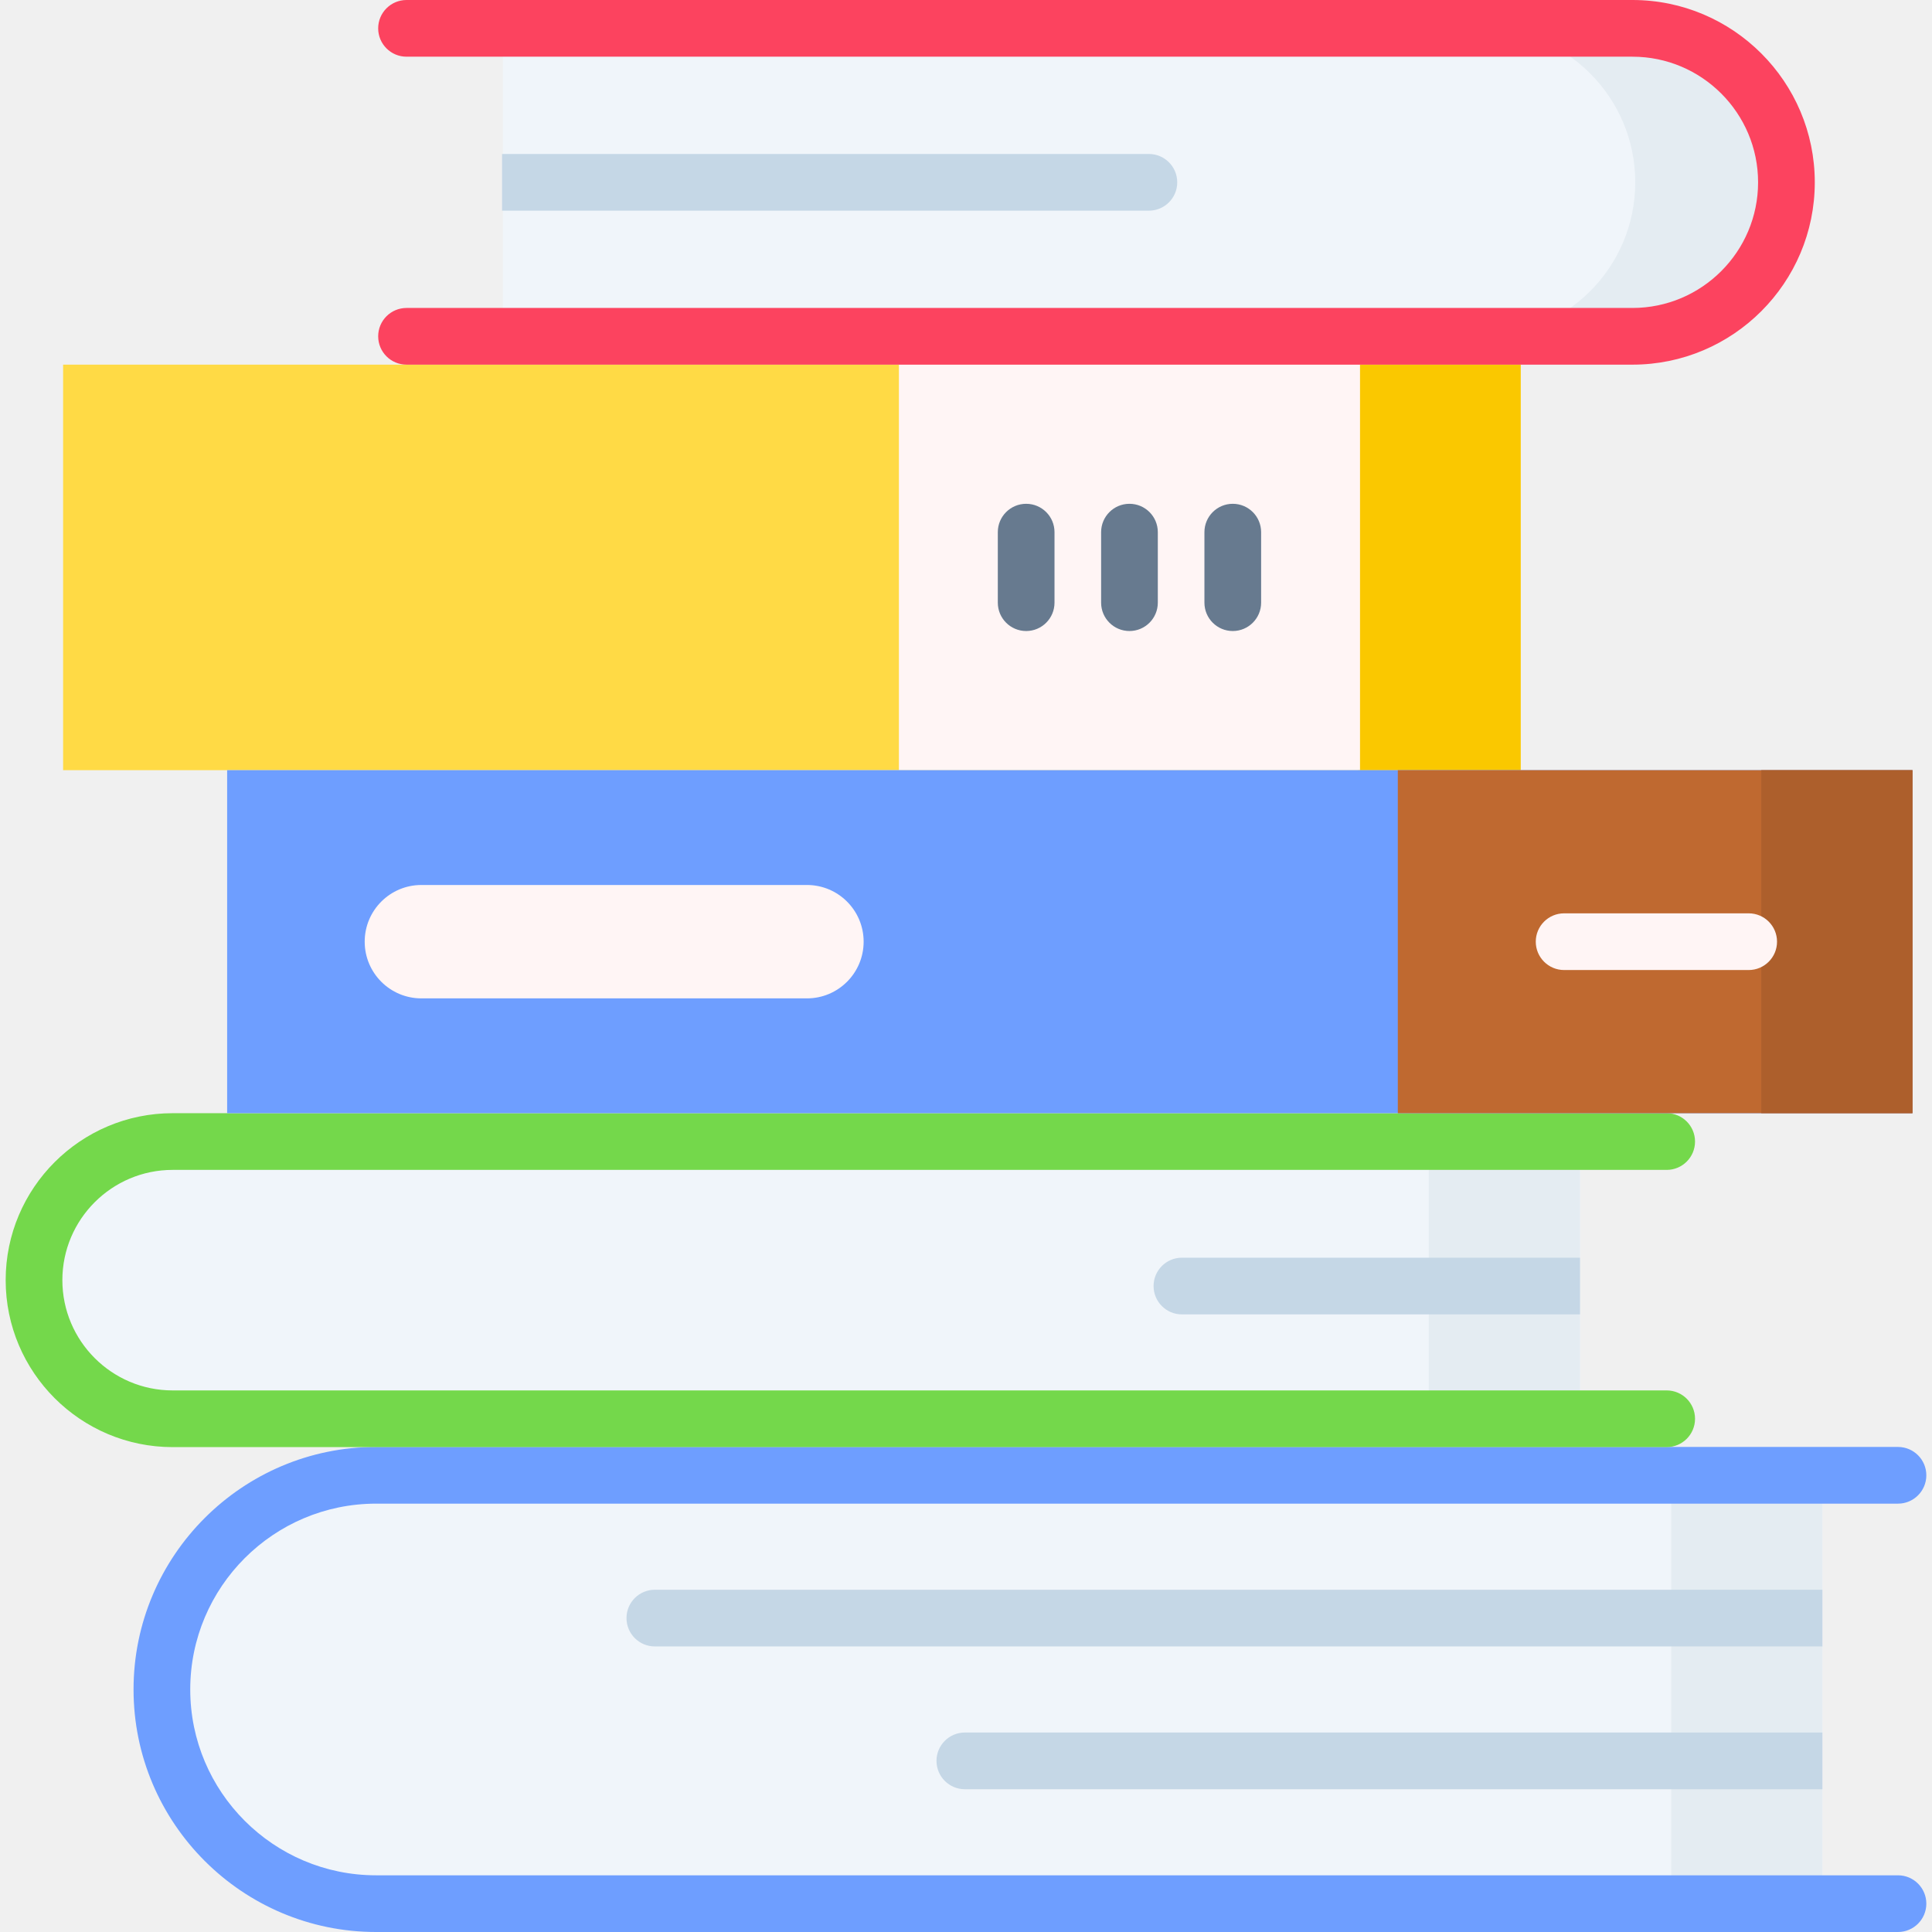
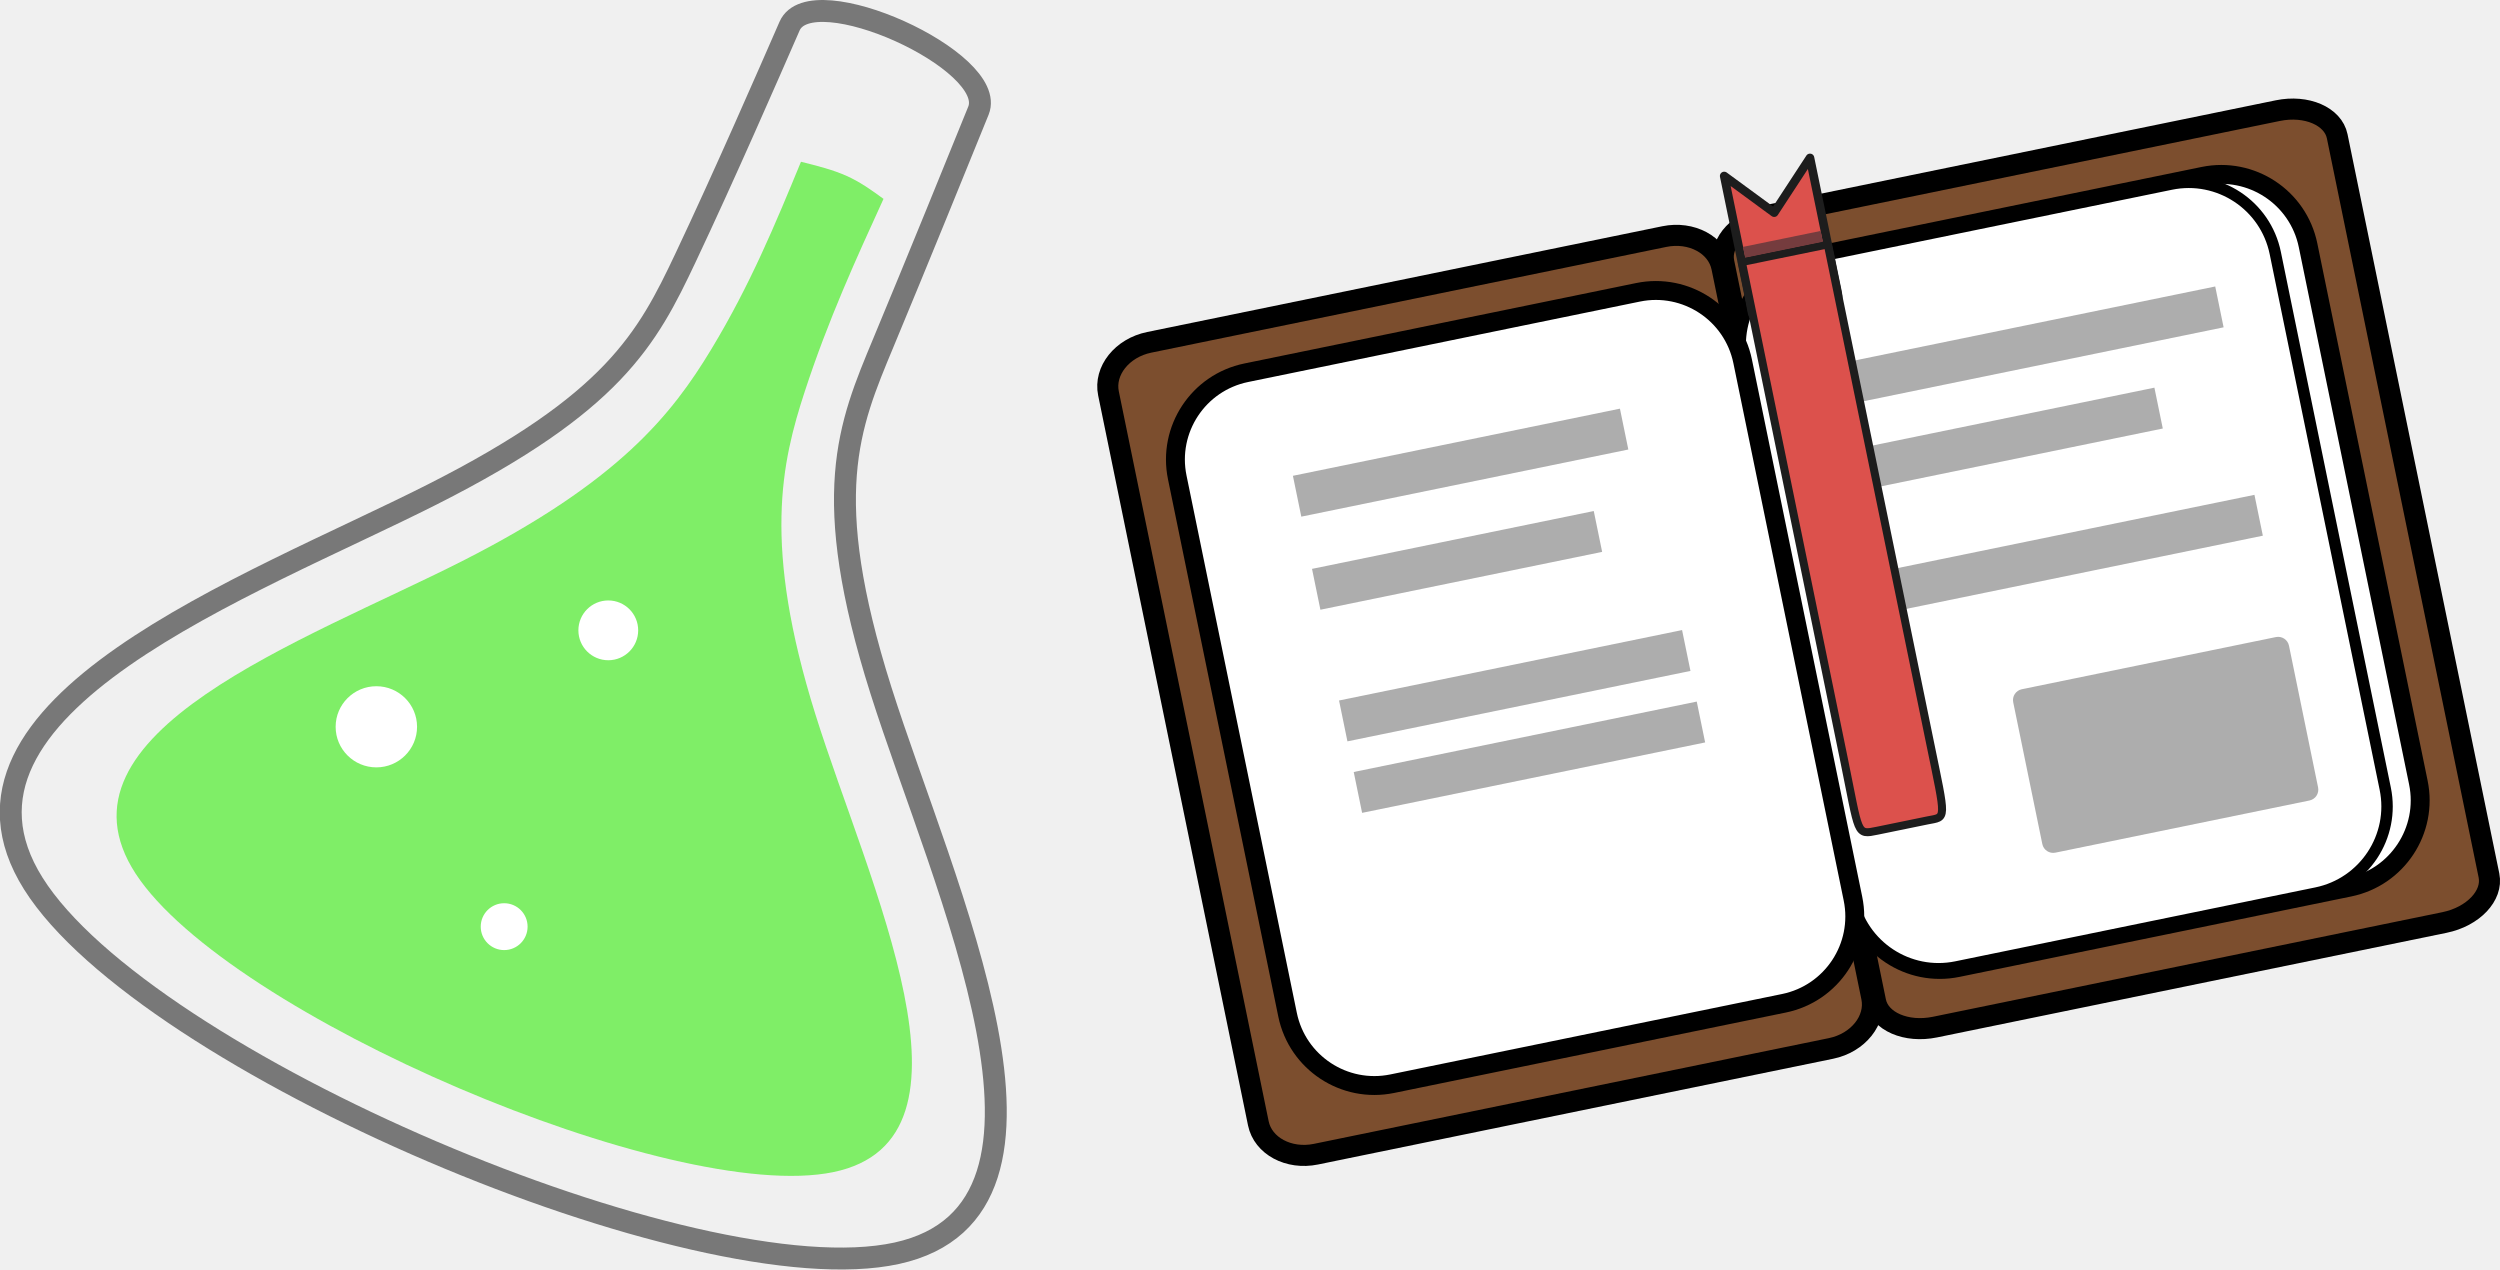
- <svg xmlns="http://www.w3.org/2000/svg" id="Layer_1" enable-background="new 0 0 511.168 511.168" height="512" viewBox="0 0 511.168 511.168" width="512">
-   <g>
-     <g>
-       <path d="m16.696 96.479h385.635v107.293h-385.635z" fill="#ffda45" />
-     </g>
-     <path d="m359.331 96.479h43v107.293h-43z" fill="#fac800" />
-     <path d="m237.834 96.479h122v107.293h-122z" fill="#fff5f5" />
-     <g>
-       <g>
-         <g>
-           <path d="m482.168 503.668h-382.667c-31.296 0-56.667-25.371-56.667-56.667 0-31.296 25.371-56.667 56.667-56.667h382.667z" fill="#f0f5fa" />
-           <path d="m442.168 390.335h40v113.333h-40z" fill="#e4ecf2" />
-           <g>
-             <path d="m502.167 511.168h-402.666c-35.381 0-64.167-28.785-64.167-64.167s28.785-64.167 64.167-64.167h402.667c4.142 0 7.5 3.358 7.5 7.5s-3.358 7.5-7.5 7.5h-402.667c-27.11 0-49.167 22.056-49.167 49.167 0 27.11 22.056 49.167 49.167 49.167h402.667c4.142 0 7.5 3.358 7.5 7.5s-3.358 7.5-7.501 7.5z" fill="#6e9eff" />
+ <svg xmlns="http://www.w3.org/2000/svg" width="354.915" height="180.238" viewBox="0 0 93.904 47.688">
+   <g transform="translate(-41.903 -88.227)">
+     <path d="M71.56 89.209c-.818 1.873-2.452 5.62-3.902 8.689-1.45 3.07-2.716 5.462-9.528 8.906-6.812 3.443-19.17 7.938-14.975 14.612 4.194 6.675 24.941 15.528 32.434 13.885 7.492-1.644 1.73-13.786-.597-21.142-2.326-7.356-1.215-9.922.095-13.067 1.31-3.145 2.815-6.854 3.568-8.71.753-1.858-6.278-5.047-7.095-3.173z" style="fill:none;fill-opacity:1;stroke:#000;stroke-width:.823;stroke-linecap:round;stroke-linejoin:round;stroke-dasharray:none;stroke-opacity:.5" />
+     <path d="M71.989 94.303c-.954 2.315-1.908 4.63-3.375 7.053s-3.447 4.953-9.347 7.945c-5.901 2.992-15.721 6.445-12.268 11.744 3.454 5.3 20.182 12.444 26.198 11.21 6.016-1.235 1.32-10.849-.669-17.204-1.989-6.356-1.27-9.451-.392-12.134.878-2.682 1.916-4.95 2.953-7.22-.432-.314-.863-.628-1.38-.86-.517-.233-1.119-.384-1.72-.534z" style="fill:#62ed43;fill-opacity:.792;stroke:none;stroke-width:1.364;stroke-linecap:round;stroke-linejoin:round;stroke-dasharray:none;stroke-opacity:1" />
+     <g transform="matrix(.84336 -.17314 .17314 .84336 16.295 94.068)">
+       <rect width="27.32" height="36.159" x="74.422" y="24.049" rx="2.19" ry="1.825" style="fill:#7c4e2e;fill-opacity:1;stroke:#000;stroke-width:.919;stroke-linecap:round;stroke-linejoin:round;stroke-dasharray:none;stroke-opacity:1" />
+       <rect width="27.32" height="36.159" x="101.87" y="24.049" rx="2.312" ry="1.618" style="fill:#7c4e2e;fill-opacity:1;stroke:#000;stroke-width:.919;stroke-linecap:round;stroke-linejoin:round;stroke-dasharray:none;stroke-opacity:1" />
+       <rect width="25.182" height="31.665" x="101.806" y="26.2" ry="3.867" style="fill:#fff;fill-opacity:1;stroke:#000;stroke-width:.825;stroke-linecap:round;stroke-linejoin:round;stroke-dasharray:none;stroke-opacity:1" />
+       <rect width="23.749" height="31.571" x="101.77" y="26.253" ry="3.856" style="fill:#fff;fill-opacity:1;stroke:#000;stroke-width:.498;stroke-linecap:round;stroke-linejoin:round;stroke-dasharray:none;stroke-opacity:1" />
+       <g transform="translate(-18.166 13.074)">
+         <rect width="25.182" height="31.665" x="94.79" y="13.126" ry="3.867" style="fill:#fff;fill-opacity:1;stroke:#000;stroke-width:.825;stroke-linecap:round;stroke-linejoin:round;stroke-dasharray:none;stroke-opacity:1" />
+         <g transform="matrix(.8812 0 0 .8812 16.862 -64.093)">
+           <rect width="16.529" height="2.065" x="94.059" y="93.092" rx="0" ry=".548" style="fill:#adadad;fill-opacity:1;stroke:none;stroke-width:.812;stroke-linecap:round;stroke-linejoin:round;stroke-dasharray:none;stroke-opacity:1" />
+           <rect width="14.24" height="2.065" x="94.059" y="97.796" rx="0" ry=".548" style="fill:#adadad;fill-opacity:1;stroke:none;stroke-width:.754;stroke-linecap:round;stroke-linejoin:round;stroke-dasharray:none;stroke-opacity:1" />
+           <rect width="17.338" height="2.065" x="94.059" y="104.449" rx="0" ry=".548" style="fill:#adadad;fill-opacity:1;stroke:none;stroke-width:.832;stroke-linecap:round;stroke-linejoin:round;stroke-dasharray:none;stroke-opacity:1" />
+           <rect width="17.338" height="2.065" x="94.059" y="108.063" rx="0" ry=".548" style="fill:#adadad;fill-opacity:1;stroke:none;stroke-width:.832;stroke-linecap:round;stroke-linejoin:round;stroke-dasharray:none;stroke-opacity:1" />
+         </g>
+         <g transform="matrix(.8812 0 0 .8812 16.862 -61.92)">
+           <g transform="translate(0 -1.777)">
+             <rect width="18.766" height="2.065" x="121.909" y="92.404" rx="0" ry=".548" style="fill:#adadad;fill-opacity:1;stroke:none;stroke-width:.866;stroke-linecap:round;stroke-linejoin:round;stroke-dasharray:none;stroke-opacity:1" />
+             <rect width="14.809" height="2.065" x="121.909" y="96.706" rx="0" ry=".548" style="fill:#adadad;fill-opacity:1;stroke:none;stroke-width:.769;stroke-linecap:round;stroke-linejoin:round;stroke-dasharray:none;stroke-opacity:1" />
+             <rect width="18.594" height="2.065" x="121.909" y="102.9" rx="0" ry=".548" style="fill:#adadad;fill-opacity:1;stroke:none;stroke-width:.862;stroke-linecap:round;stroke-linejoin:round;stroke-dasharray:none;stroke-opacity:1" />
          </g>
-           <g>
-             <g>
-               <path d="m482.167 435.613h-308.909c-4.142 0-7.5-3.358-7.5-7.5s3.358-7.5 7.5-7.5h308.909z" fill="#c5d7e6" />
-             </g>
-             <g>
-               <path d="m482.167 473.391h-226.889c-4.142 0-7.5-3.358-7.5-7.5s3.358-7.5 7.5-7.5h226.889z" fill="#c5d7e6" />
-             </g>
-           </g>
-         </g>
-         <g>
-           <path d="m418.028 375.377h-372.353c-20.254 0-36.674-16.419-36.674-36.674 0-20.254 16.419-36.674 36.674-36.674h372.354v73.348z" fill="#f0f5fa" />
-           <path d="m378.028 302.029h40v73.348h-40z" fill="#e4ecf2" />
-           <g>
-             <path d="m440.972 382.877h-395.297c-24.357 0-44.174-19.816-44.174-44.174s19.816-44.174 44.174-44.174h395.297c4.142 0 7.5 3.358 7.5 7.5s-3.358 7.5-7.5 7.5h-395.297c-16.086 0-29.174 13.087-29.174 29.174s13.087 29.174 29.174 29.174h395.297c4.142 0 7.5 3.358 7.5 7.5s-3.358 7.5-7.5 7.5z" fill="#74d84b" />
-           </g>
-           <g>
-             <g>
-               <path d="m418.028 347.761h-105.315c-4.142 0-7.5-3.358-7.5-7.5s3.358-7.5 7.5-7.5h105.315z" fill="#c5d7e6" />
-             </g>
-           </g>
-         </g>
-         <g>
-           <path d="m133.046 7.5h298.87c22.5 0 40.739 18.24 40.739 40.739 0 22.5-18.24 40.739-40.739 40.739h-298.87z" fill="#f0f5fa" />
-           <path d="m431.916 7.5h-40c22.5 0 40.739 18.24 40.739 40.739 0 22.5-18.24 40.739-40.739 40.739h40c22.5 0 40.739-18.24 40.739-40.739 0-22.499-18.239-40.739-40.739-40.739z" fill="#e4ecf2" />
-           <g>
-             <path d="m431.916 96.479h-324.357c-4.142 0-7.5-3.358-7.5-7.5s3.358-7.5 7.5-7.5h324.357c18.328 0 33.239-14.911 33.239-33.239s-14.911-33.24-33.239-33.24h-324.357c-4.142 0-7.5-3.358-7.5-7.5s3.358-7.5 7.5-7.5h324.357c26.599 0 48.239 21.64 48.239 48.239s-21.64 48.24-48.239 48.24z" fill="#fc435f" />
-           </g>
-         </g>
-         <g>
-           <g>
-             <path d="m60.099 203.771h445.902v90.758h-445.902z" fill="#6e9eff" />
-           </g>
-           <path d="m369.834 203.771h136.167v90.758h-136.167z" fill="#bf6930" />
-           <path d="m466.001 203.771h40v90.758h-40z" fill="#ad5f2c" />
-           <path d="m213.501 264.15h-102.009c-8.284 0-15-6.716-15-15 0-8.284 6.716-15 15-15h102.009c8.284 0 15 6.716 15 15 0 8.284-6.716 15-15 15z" fill="#fff5f5" />
-           <g>
-             <path d="m462.667 256.65h-48.833c-4.142 0-7.5-3.358-7.5-7.5s3.358-7.5 7.5-7.5h48.833c4.142 0 7.5 3.358 7.5 7.5s-3.357 7.5-7.5 7.5z" fill="#fff5f5" />
-           </g>
-         </g>
-         <g>
-           <g>
-             <path d="m326.167 166.956c-4.142 0-7.5-3.358-7.5-7.5v-18.662c0-4.142 3.358-7.5 7.5-7.5s7.5 3.358 7.5 7.5v18.662c0 4.142-3.357 7.5-7.5 7.5z" fill="#677a8f" />
-           </g>
-           <g>
-             <path d="m298.834 166.956c-4.142 0-7.5-3.358-7.5-7.5v-18.662c0-4.142 3.358-7.5 7.5-7.5s7.5 3.358 7.5 7.5v18.662c0 4.142-3.357 7.5-7.5 7.5z" fill="#677a8f" />
-           </g>
-           <g>
-             <path d="m271.501 166.956c-4.142 0-7.5-3.358-7.5-7.5v-18.662c0-4.142 3.358-7.5 7.5-7.5s7.5 3.358 7.5 7.5v18.662c0 4.142-3.358 7.5-7.5 7.5z" fill="#677a8f" />
-           </g>
+           <rect width="13.938" height="8.26" x="126.738" y="108.235" ry=".548" style="fill:#adadad;fill-opacity:1;stroke:none;stroke-width:.961;stroke-linecap:round;stroke-linejoin:round;stroke-dasharray:none;stroke-opacity:1" />
        </g>
      </g>
-       <g>
-         <path d="m132.834 40.739h171.138c4.142 0 7.5 3.358 7.5 7.5s-3.358 7.5-7.5 7.5h-171.138z" fill="#c5d7e6" />
-       </g>
+       <path d="m106.335 23.005-2.01 2.026-1.815-2.006v5.528c0 .853-.15.844.8.844h2.225c.866 0 .8.065.8-.844z" style="fill:#dc514c;fill-opacity:1;stroke:#1d1d1d;stroke-width:.375;stroke-linecap:round;stroke-linejoin:round;stroke-dasharray:none;stroke-opacity:1" transform="translate(.133 -1.04)" />
+       <path d="M106.335 26.857h-3.825v22.125c0 3.401-.15 3.367.8 3.367h2.225c.866 0 .8.259.8-3.367z" style="fill:#dc514c;fill-opacity:1;stroke:#1d1d1d;stroke-width:.349;stroke-linecap:round;stroke-linejoin:round;stroke-dasharray:none;stroke-opacity:1" transform="translate(.133 -1.04)" />
+       <rect width="3.458" height=".479" x="102.823" y="25.179" rx="0" ry="0" style="fill:#753c3e;fill-opacity:1;stroke:none;stroke-width:.223;stroke-linecap:round;stroke-linejoin:round;stroke-dasharray:none;stroke-opacity:1" />
    </g>
+     <ellipse cx="56.039" cy="115.527" rx="1.529" ry="1.524" style="fill:#fff;fill-opacity:1;stroke:none;stroke-width:.358;stroke-linecap:round;stroke-linejoin:round;stroke-dasharray:none;stroke-opacity:1" />
+     <circle cx="64.751" cy="111.904" r="1.123" style="fill:#fff;fill-opacity:1;stroke:none;stroke-width:.415;stroke-linecap:round;stroke-linejoin:round;stroke-dasharray:none;stroke-opacity:1" />
+     <circle cx="60.84" cy="123.034" r=".88" style="fill:#fff;fill-opacity:1;stroke:none;stroke-width:.397;stroke-linecap:round;stroke-linejoin:round;stroke-dasharray:none;stroke-opacity:1" />
  </g>
</svg>
